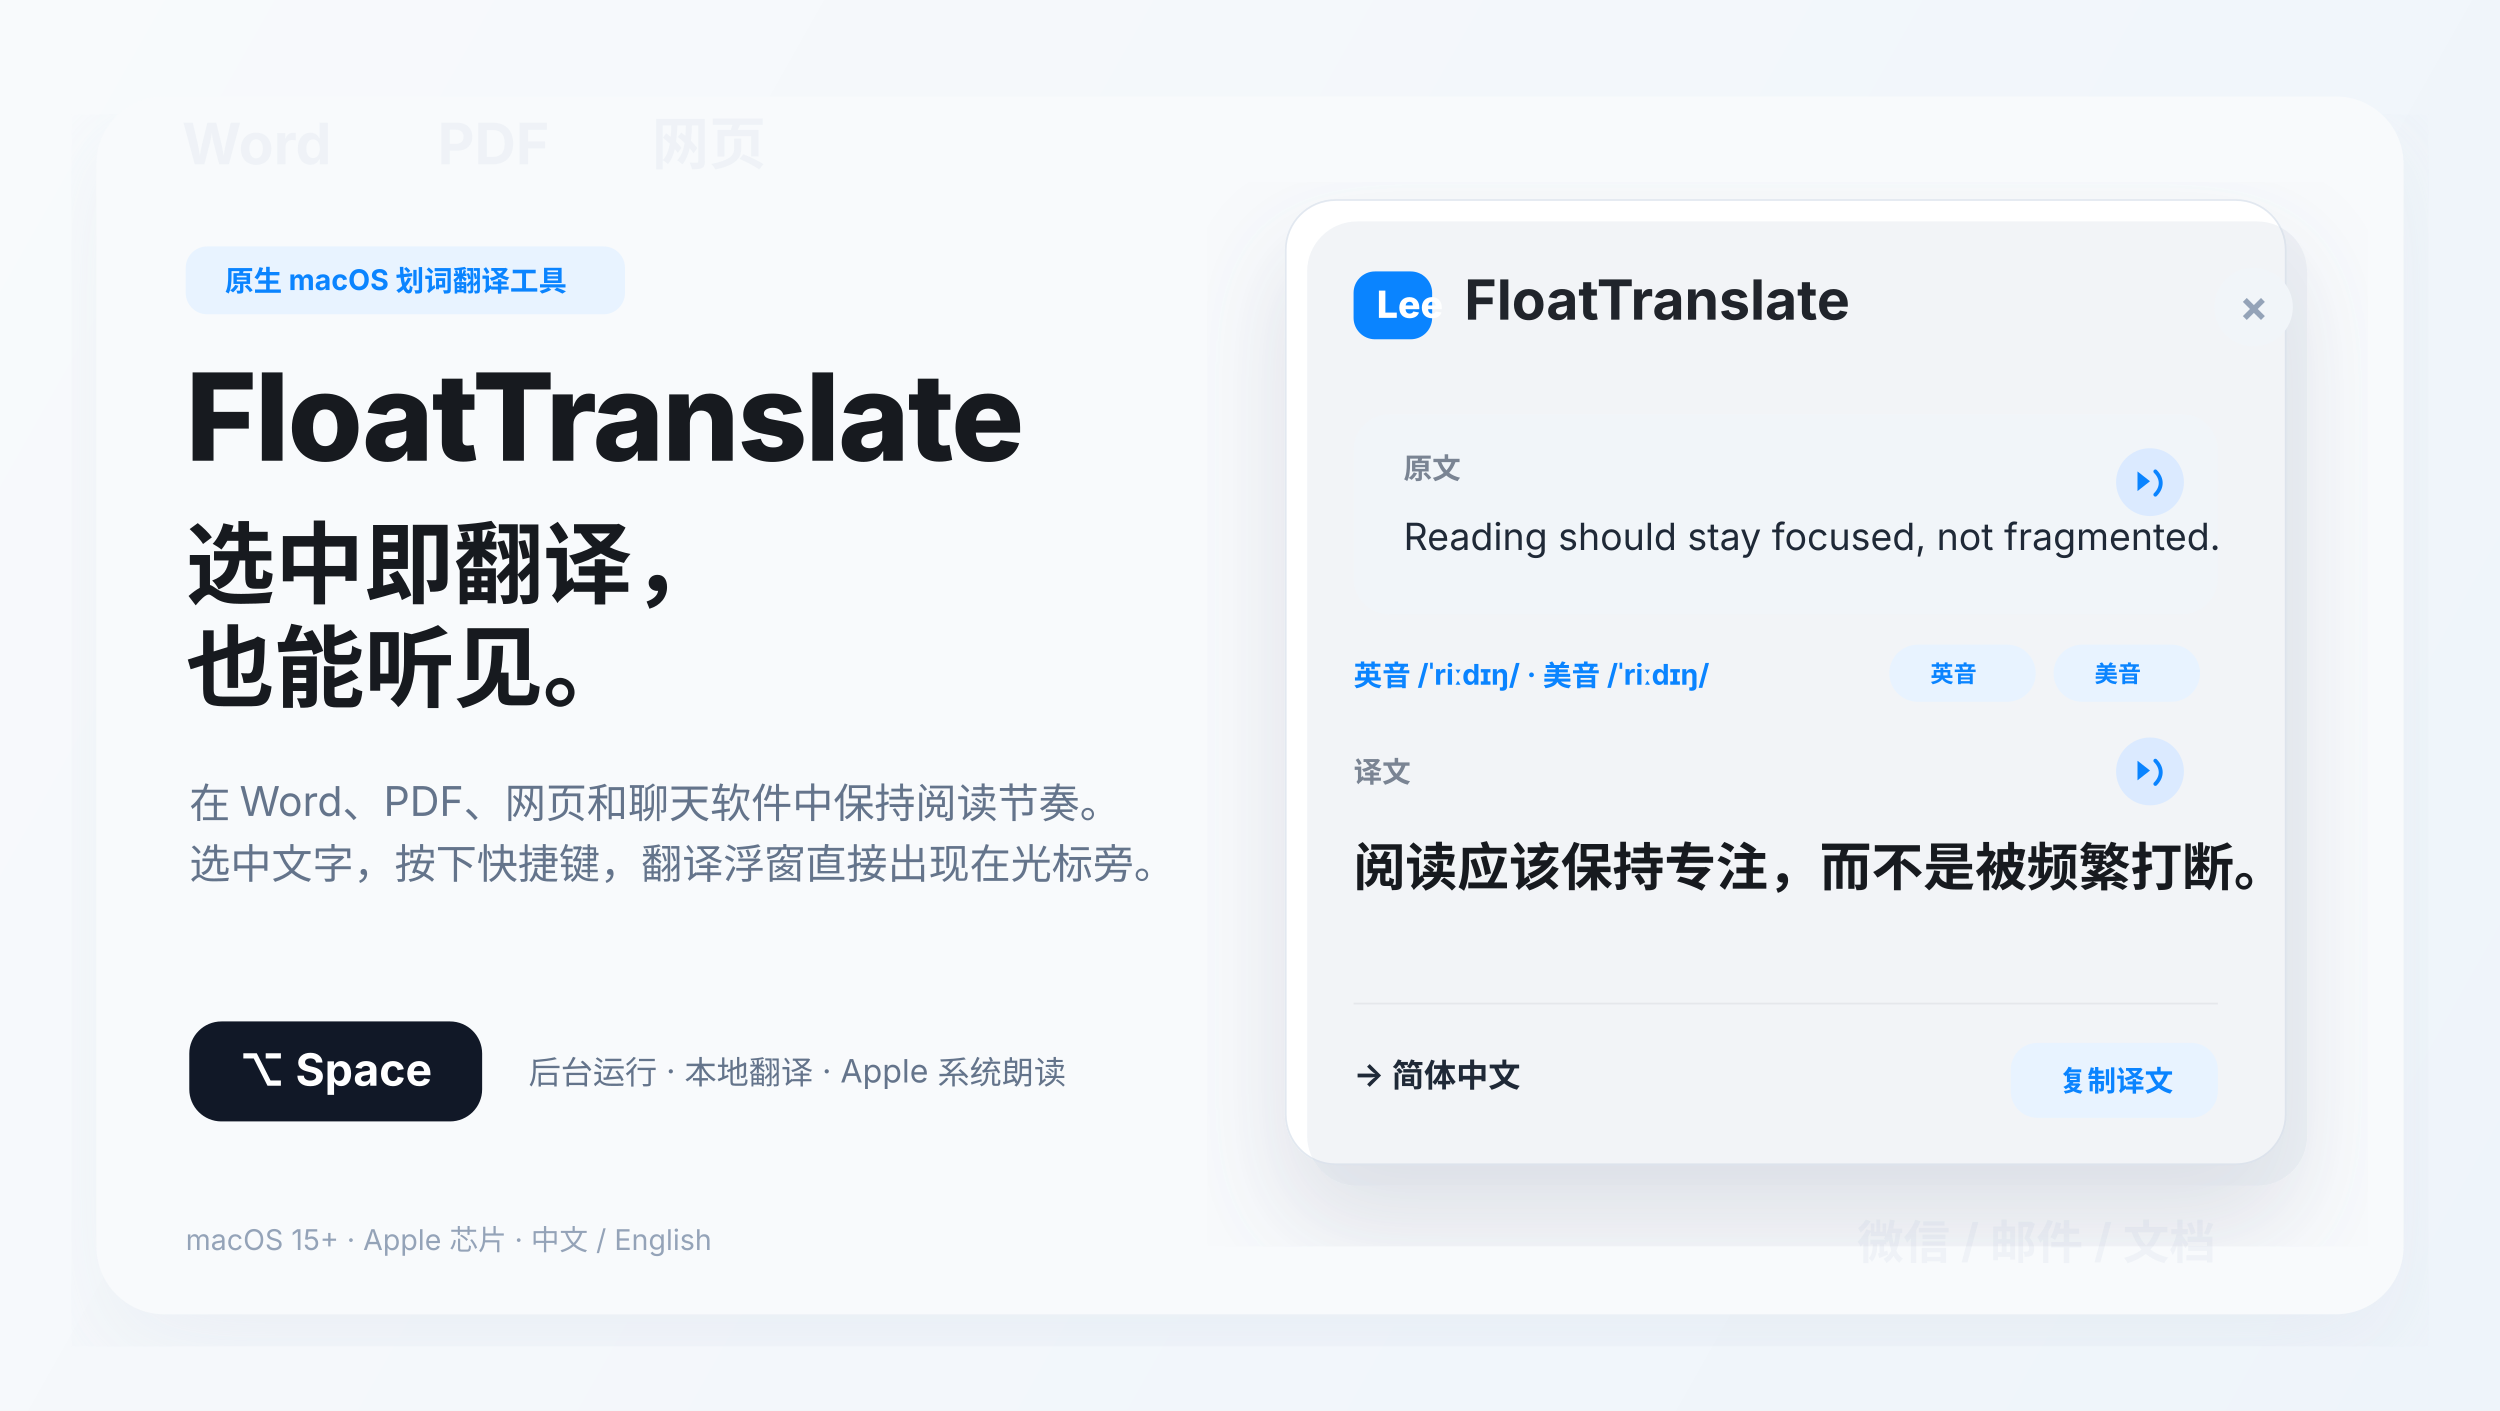
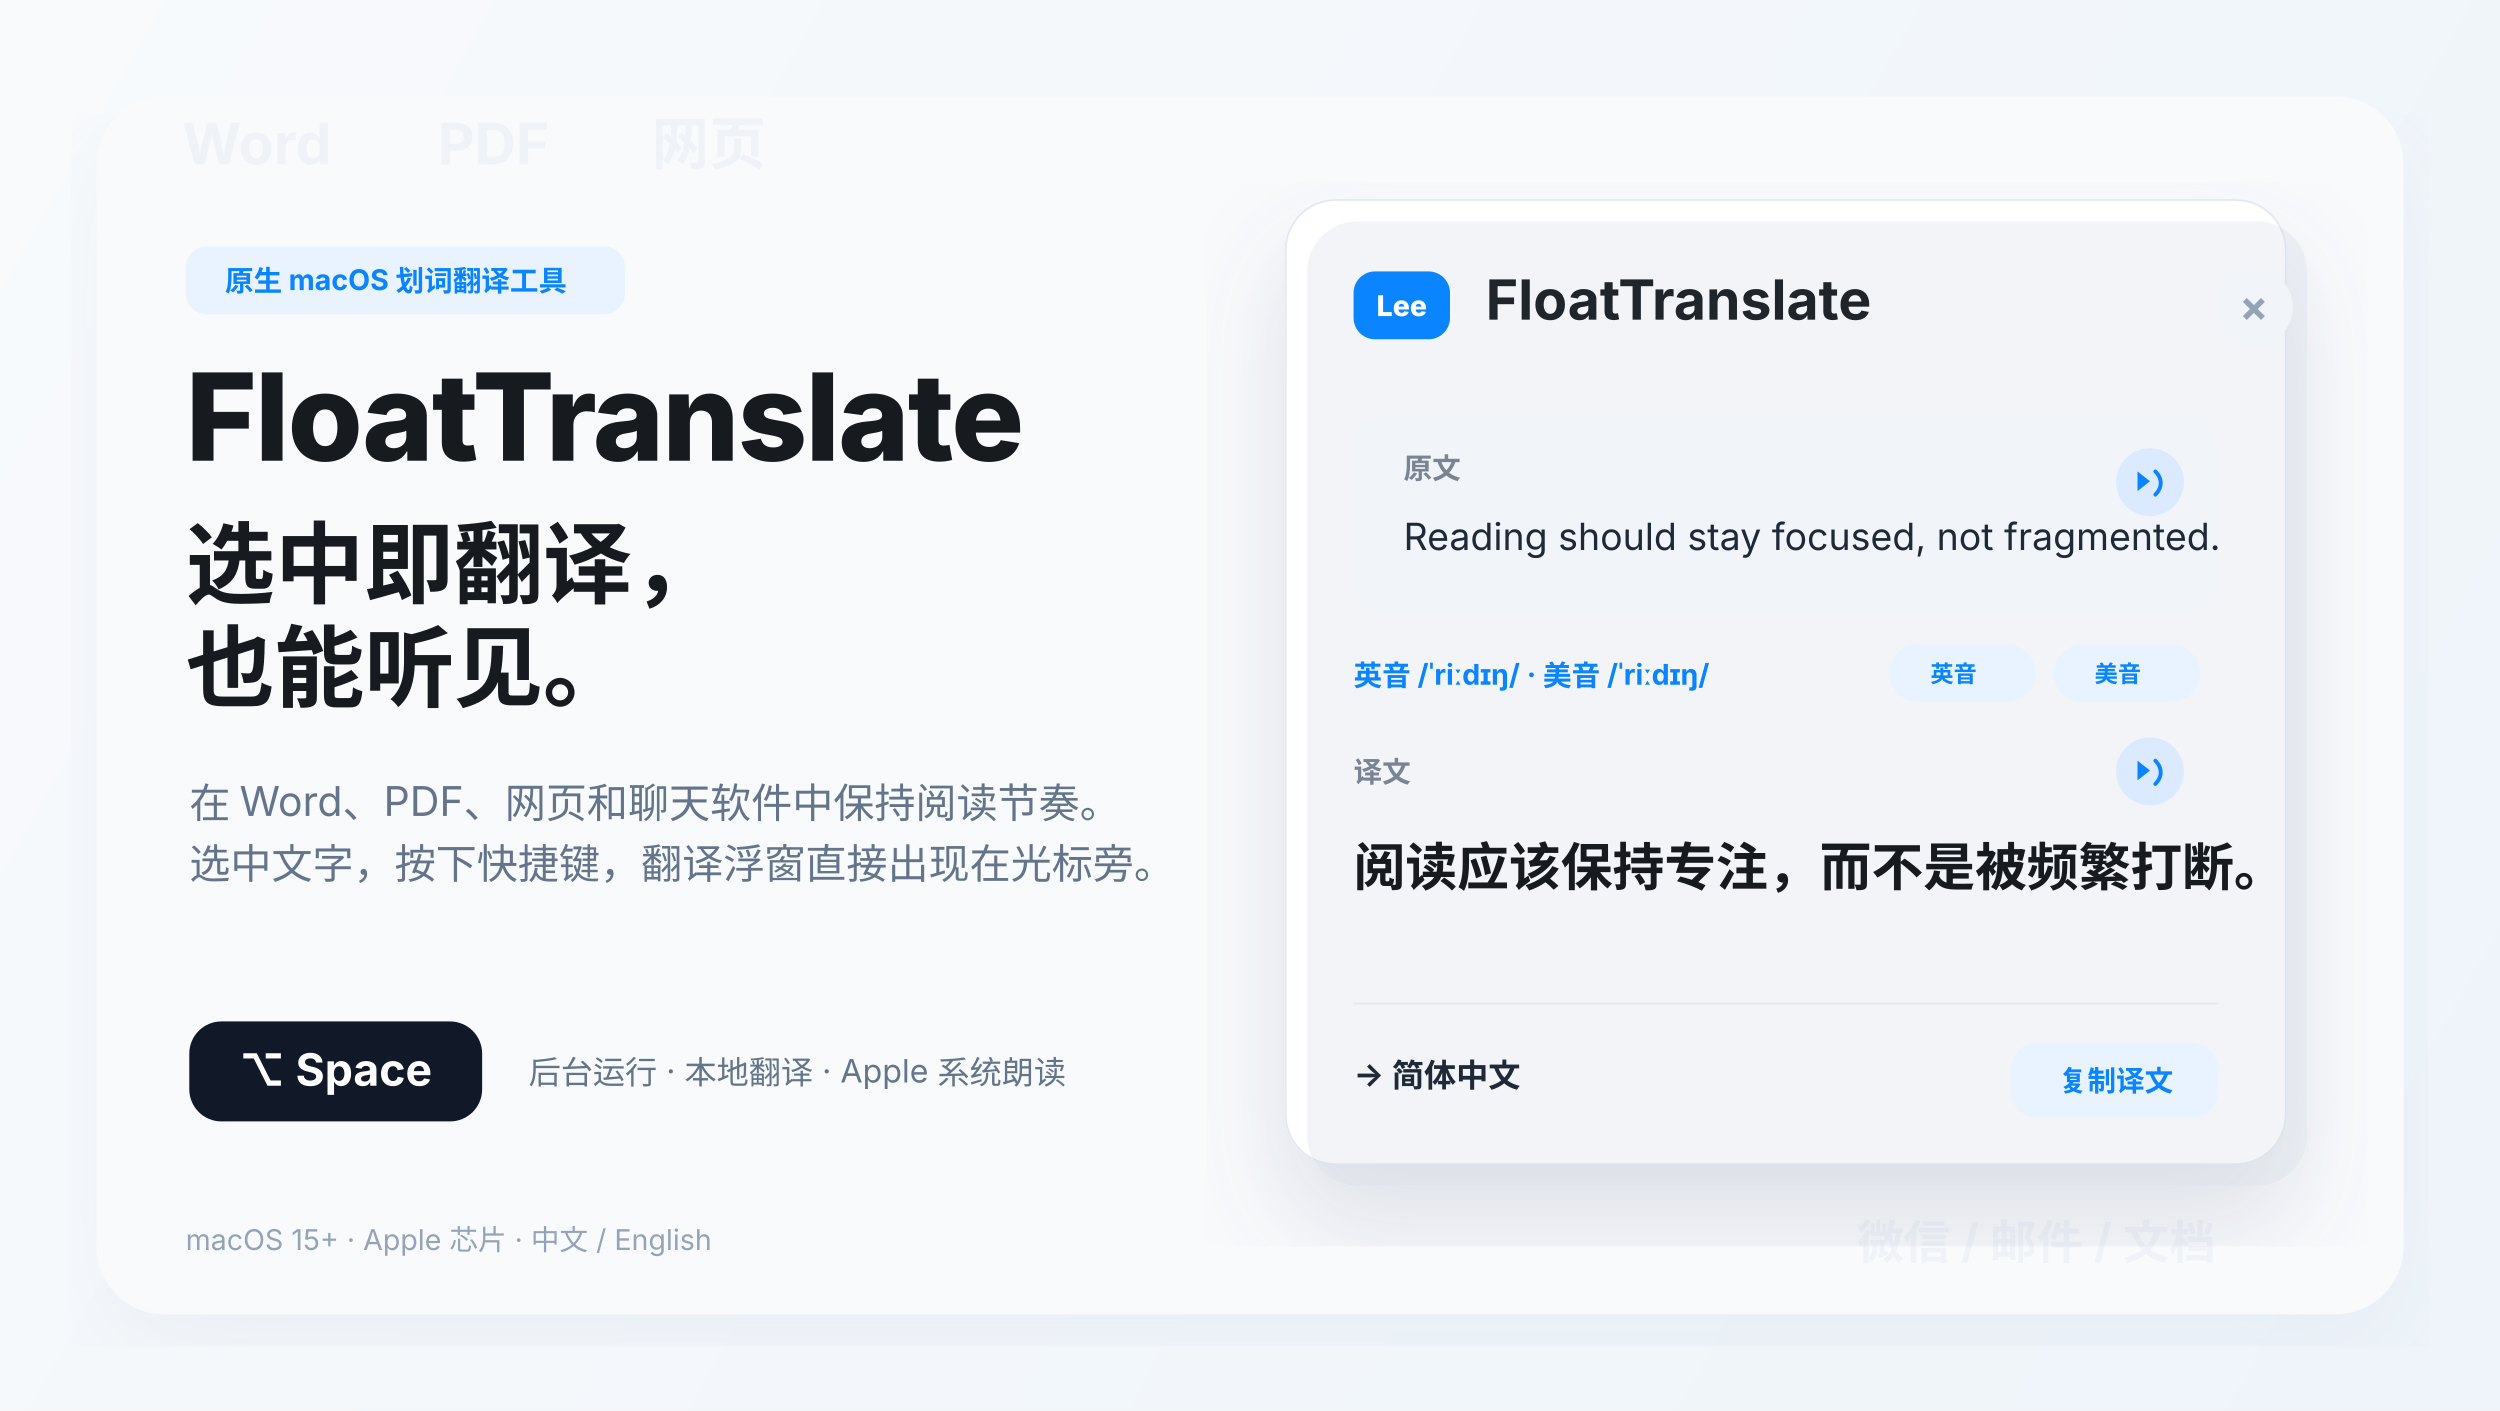
<svg xmlns="http://www.w3.org/2000/svg" width="1400" height="790" viewBox="0 0 1400 790" fill="none">
  <defs>
    <filter id="panelShadow" x="676" y="72" width="650" height="626" filterUnits="userSpaceOnUse" color-interpolation-filters="sRGB">
      <feDropShadow dx="0" dy="30" stdDeviation="28" flood-color="#64748B" flood-opacity="0.18" />
    </filter>
    <filter id="softShadow" x="40" y="44" width="1320" height="710" filterUnits="userSpaceOnUse" color-interpolation-filters="sRGB">
      <feDropShadow dx="0" dy="20" stdDeviation="34" flood-color="#CBD5E1" flood-opacity="0.28" />
    </filter>
    <linearGradient id="bg" x1="0" y1="0" x2="1400" y2="790" gradientUnits="userSpaceOnUse">
      <stop stop-color="#F8FAFC" />
      <stop offset="1" stop-color="#EEF4FA" />
    </linearGradient>
  </defs>
  <rect width="1400" height="790" fill="url(#bg)" />
  <rect x="54" y="54" width="1292" height="682" rx="38" fill="#F8FAFC" filter="url(#softShadow)" />
  <g opacity="0.42">
    <text x="102" y="92" font-family="-apple-system,BlinkMacSystemFont,Segoe UI,sans-serif" font-size="32" font-weight="700" fill="#E2E8F0">Word</text>
    <text x="245" y="92" font-family="-apple-system,BlinkMacSystemFont,Segoe UI,sans-serif" font-size="32" font-weight="700" fill="#E2E8F0">PDF</text>
    <text x="365" y="92" font-family="-apple-system,BlinkMacSystemFont,Segoe UI,sans-serif" font-size="32" font-weight="700" fill="#E2E8F0">网页</text>
    <text x="1040" y="705" font-family="-apple-system,BlinkMacSystemFont,Segoe UI,sans-serif" font-size="26" font-weight="700" fill="#E2E8F0">微信 / 邮件 / 文档</text>
  </g>
  <rect x="104" y="138" width="246" height="38" rx="12" fill="#E8F3FF" />
  <text x="126" y="163" font-family="-apple-system,BlinkMacSystemFont,Segoe UI,sans-serif" font-size="16" font-weight="700" fill="#0A84FF">原生 macOS 划词翻译工具</text>
  <text x="104" y="258" font-family="-apple-system,BlinkMacSystemFont,Segoe UI,sans-serif" font-size="68" font-weight="800" letter-spacing="-1" fill="#171A1F">FloatTranslate</text>
  <text x="104" y="334" font-family="-apple-system,BlinkMacSystemFont,Segoe UI,sans-serif" font-size="50" font-weight="800" fill="#171A1F">选中即翻译，</text>
  <text x="104" y="392" font-family="-apple-system,BlinkMacSystemFont,Segoe UI,sans-serif" font-size="50" font-weight="800" fill="#171A1F">也能听见。</text>
  <text x="106" y="458" font-family="-apple-system,BlinkMacSystemFont,Segoe UI,sans-serif" font-size="23" fill="#64748B">在 Word、PDF、网页和聊天软件中保持阅读节奏。</text>
  <text x="106" y="492" font-family="-apple-system,BlinkMacSystemFont,Segoe UI,sans-serif" font-size="23" fill="#64748B">选中文字，按下快捷键，翻译浮窗直接出现在光标旁。</text>
  <g transform="translate(106 572)">
    <rect width="164" height="56" rx="18" fill="#111827" />
    <text x="28" y="36" font-family="-apple-system,BlinkMacSystemFont,Segoe UI,sans-serif" font-size="25" font-weight="700" fill="white">⌥ Space</text>
  </g>
  <text x="296" y="607" font-family="-apple-system,BlinkMacSystemFont,Segoe UI,sans-serif" font-size="18" fill="#64748B">后台运行 · 本地翻译 · Apple 系统朗读</text>
  <g filter="url(#panelShadow)">
    <rect x="720" y="112" width="560" height="540" rx="28" fill="white" />
    <rect x="720" y="112" width="560" height="540" rx="28" stroke="#E2E8F0" />
    <rect x="732" y="124" width="560" height="540" rx="28" fill="#CBD5E1" opacity="0.26" />
  </g>
  <g transform="translate(758 152)">
-     <rect width="44" height="38" rx="12" fill="#0A84FF" />
-     <text x="13" y="26" font-family="-apple-system,BlinkMacSystemFont,Segoe UI,sans-serif" font-size="21" font-weight="800" fill="white">Lee</text>
-     <text x="62" y="27" font-family="-apple-system,BlinkMacSystemFont,Segoe UI,sans-serif" font-size="31" font-weight="700" fill="#20242B">FloatTranslate</text>
+     <rect width="54" height="38" rx="12" fill="#0A84FF" />
+     <text x="27" y="25" text-anchor="middle" font-family="-apple-system,BlinkMacSystemFont,Segoe UI,sans-serif" font-size="16" font-weight="800" fill="white">Lee</text>
+     <text x="74" y="27" font-family="-apple-system,BlinkMacSystemFont,Segoe UI,sans-serif" font-size="31" font-weight="700" fill="#20242B">FloatTranslate</text>
    <circle cx="504" cy="20" r="22" fill="#F1F5F9" />
    <text x="496" y="28" font-family="-apple-system,BlinkMacSystemFont,Segoe UI,sans-serif" font-size="24" font-weight="700" fill="#94A3B8">×</text>
  </g>
  <g transform="translate(758 232)">
    <rect width="484" height="112" rx="20" fill="#F1F5F9" />
    <text x="28" y="36" font-family="-apple-system,BlinkMacSystemFont,Segoe UI,sans-serif" font-size="16" font-weight="700" fill="#7A8493">原文</text>
    <text x="28" y="76" font-family="-apple-system,BlinkMacSystemFont,Segoe UI,sans-serif" font-size="21" fill="#1F2937">Reading should stay focused, not fragmented.</text>
    <circle cx="446" cy="38" r="19" fill="#DBEAFF" />
    <path d="M439 34v9l7-5.5L439 32v2Z" fill="#0A84FF" />
    <path d="M449 32c4 4 4 9 0 13" stroke="#0A84FF" stroke-width="2.2" stroke-linecap="round" />
  </g>
  <g transform="translate(758 384)">
    <text x="0" y="0" font-family="-apple-system,BlinkMacSystemFont,Segoe UI,sans-serif" font-size="16" font-weight="700" fill="#0A84FF">英音 /ˈriːdɪŋ/ · 美音 /ˈriːdɪŋ/</text>
    <rect x="300" y="-23" width="82" height="32" rx="16" fill="#E8F3FF" />
    <text x="323" y="-2" font-family="-apple-system,BlinkMacSystemFont,Segoe UI,sans-serif" font-size="13" font-weight="700" fill="#0A84FF">英音</text>
    <rect x="392" y="-23" width="82" height="32" rx="16" fill="#E8F3FF" />
    <text x="415" y="-2" font-family="-apple-system,BlinkMacSystemFont,Segoe UI,sans-serif" font-size="13" font-weight="700" fill="#0A84FF">美音</text>
  </g>
  <g transform="translate(758 438)">
    <text x="0" y="0" font-family="-apple-system,BlinkMacSystemFont,Segoe UI,sans-serif" font-size="16" font-weight="700" fill="#7A8493">译文</text>
    <circle cx="446" cy="-6" r="19" fill="#DBEAFF" />
    <path d="M439 -10v9l7-5.5L439 -12v2Z" fill="#0A84FF" />
    <path d="M449 -12c4 4 4 9 0 13" stroke="#0A84FF" stroke-width="2.2" stroke-linecap="round" />
    <text x="0" y="58" font-family="-apple-system,BlinkMacSystemFont,Segoe UI,sans-serif" font-size="29" font-weight="800" fill="#171A1F">阅读应该保持专注，而不是被频繁打断。</text>
  </g>
  <line x1="758" y1="562" x2="1242" y2="562" stroke="#E5E7EB" />
  <text x="758" y="608" font-family="-apple-system,BlinkMacSystemFont,Segoe UI,sans-serif" font-size="18" font-weight="700" fill="#1F2937">→ 简体中文</text>
  <rect x="1126" y="584" width="116" height="42" rx="15" fill="#E8F3FF" />
  <text x="1153" y="611" font-family="-apple-system,BlinkMacSystemFont,Segoe UI,sans-serif" font-size="16" font-weight="700" fill="#0A84FF">复制译文</text>
  <text x="104" y="700" font-family="-apple-system,BlinkMacSystemFont,Segoe UI,sans-serif" font-size="16" fill="#94A3B8">macOS 15+ · Apple 芯片 · 中文 / English</text>
</svg>
